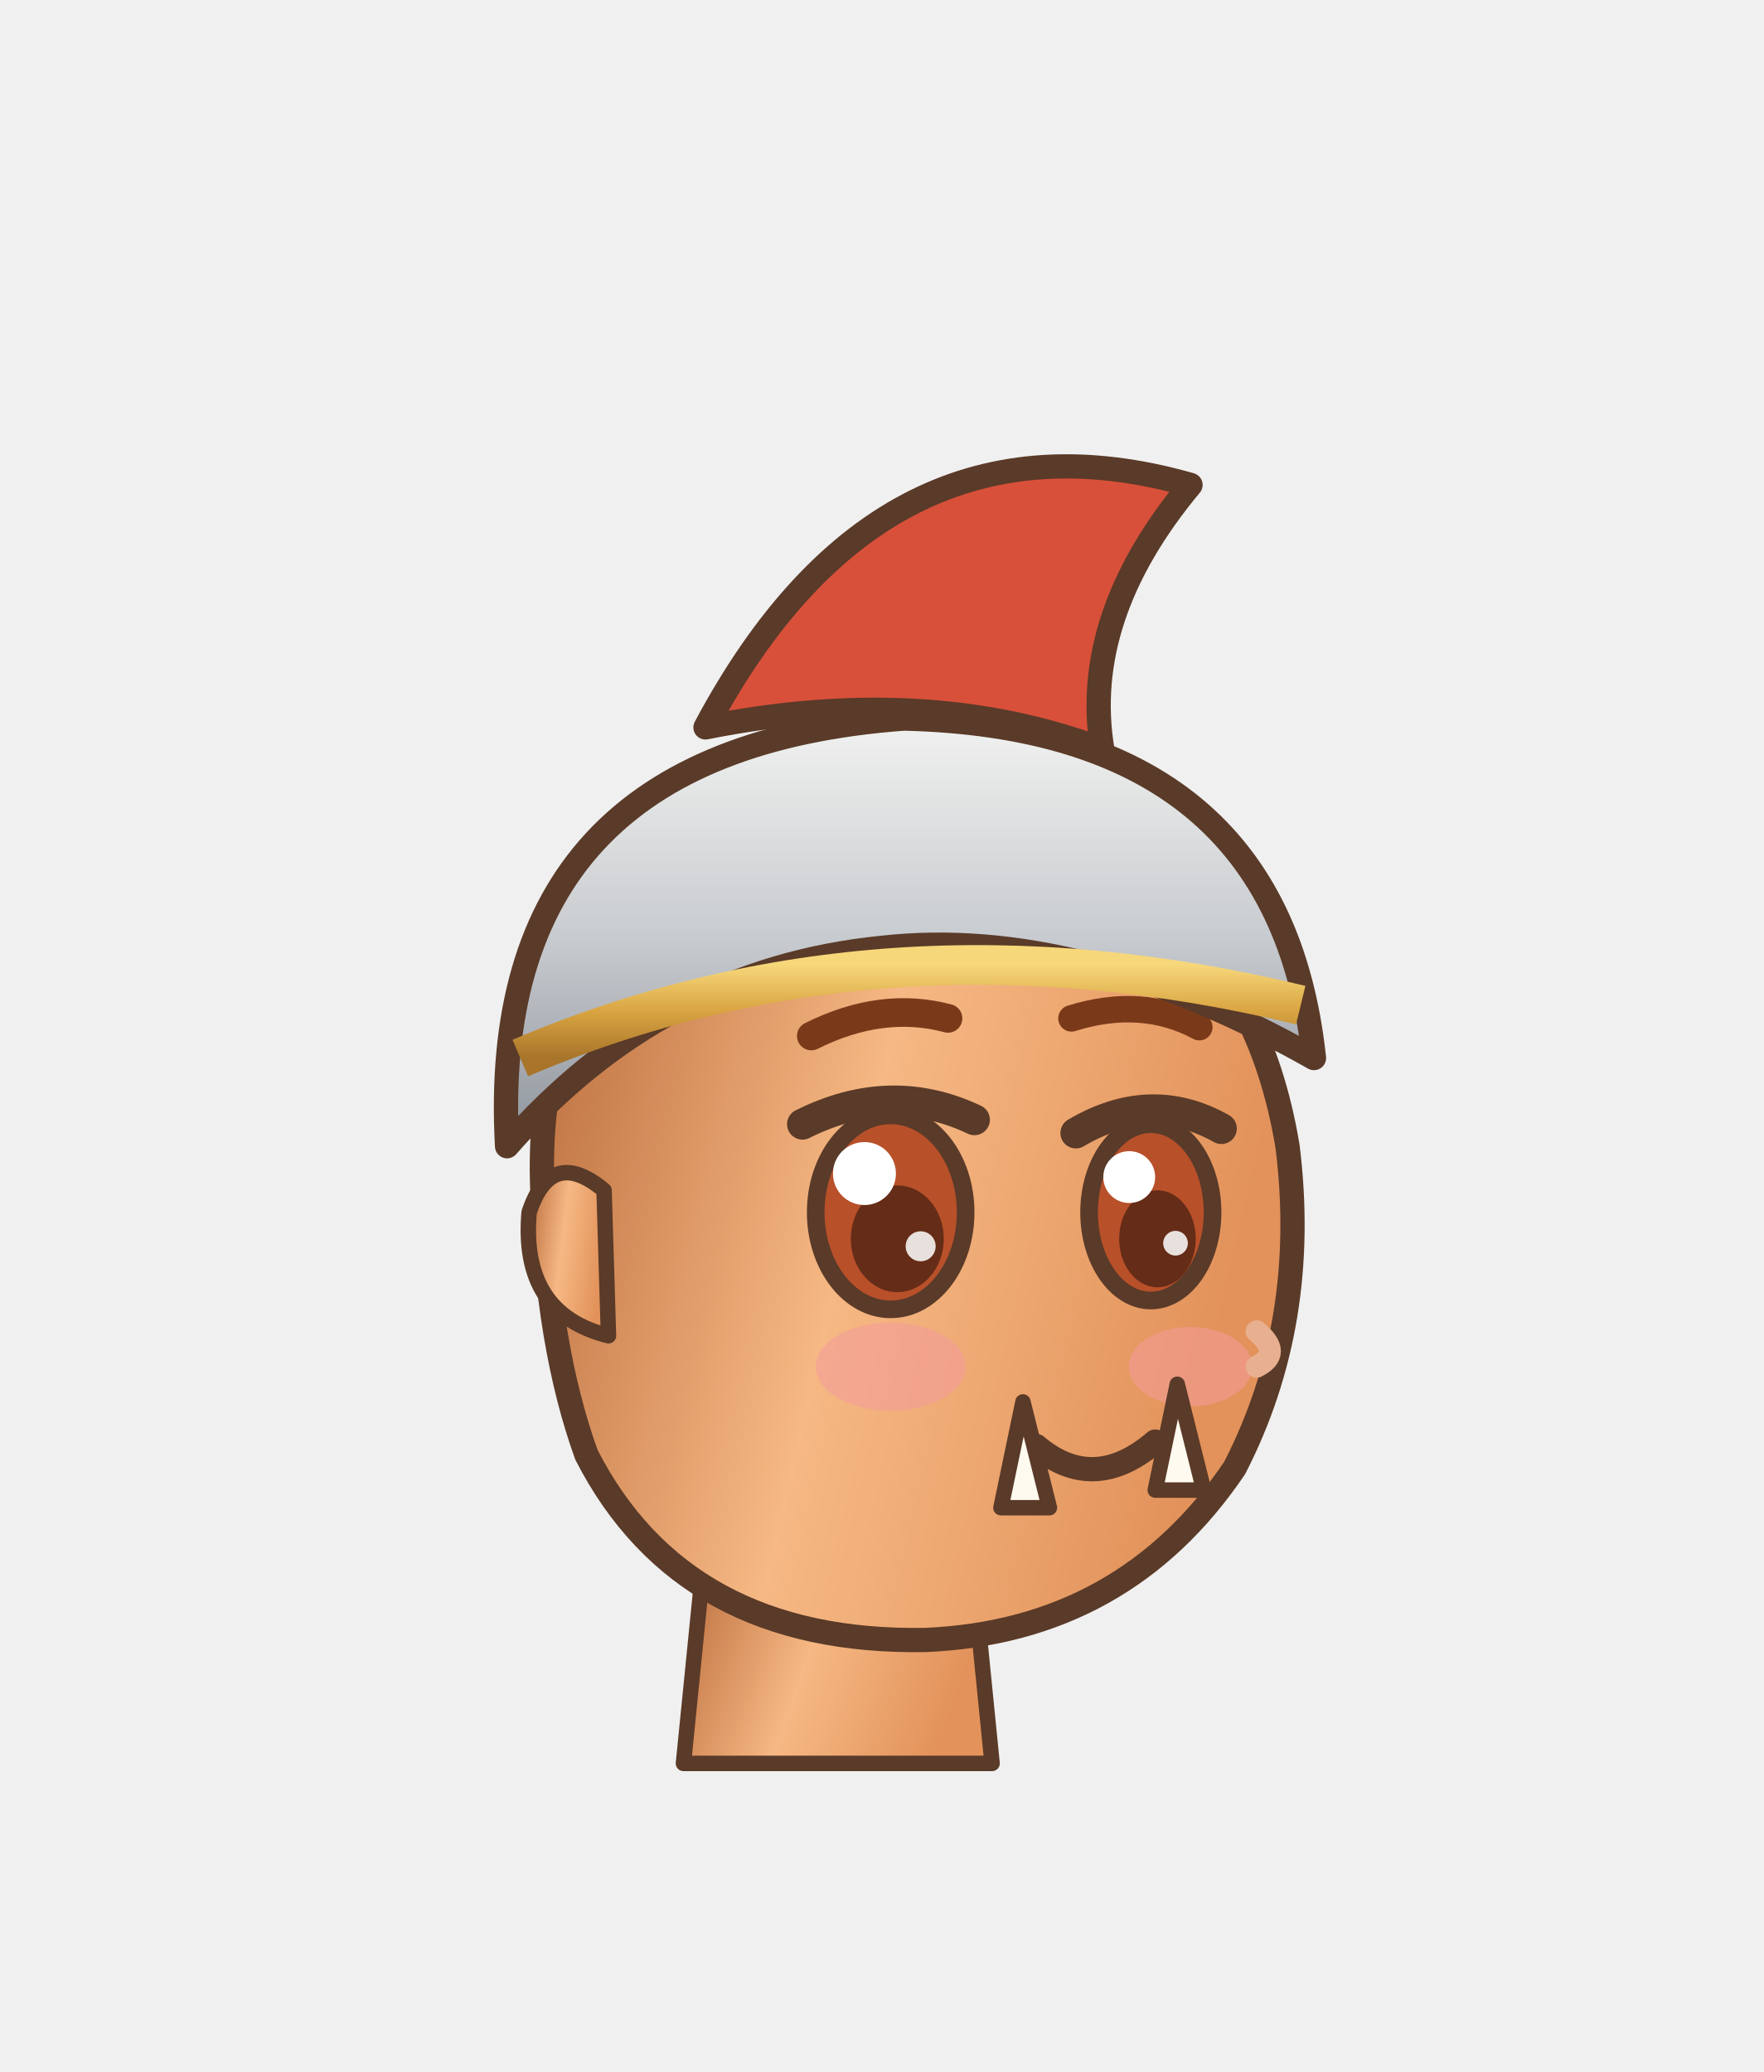
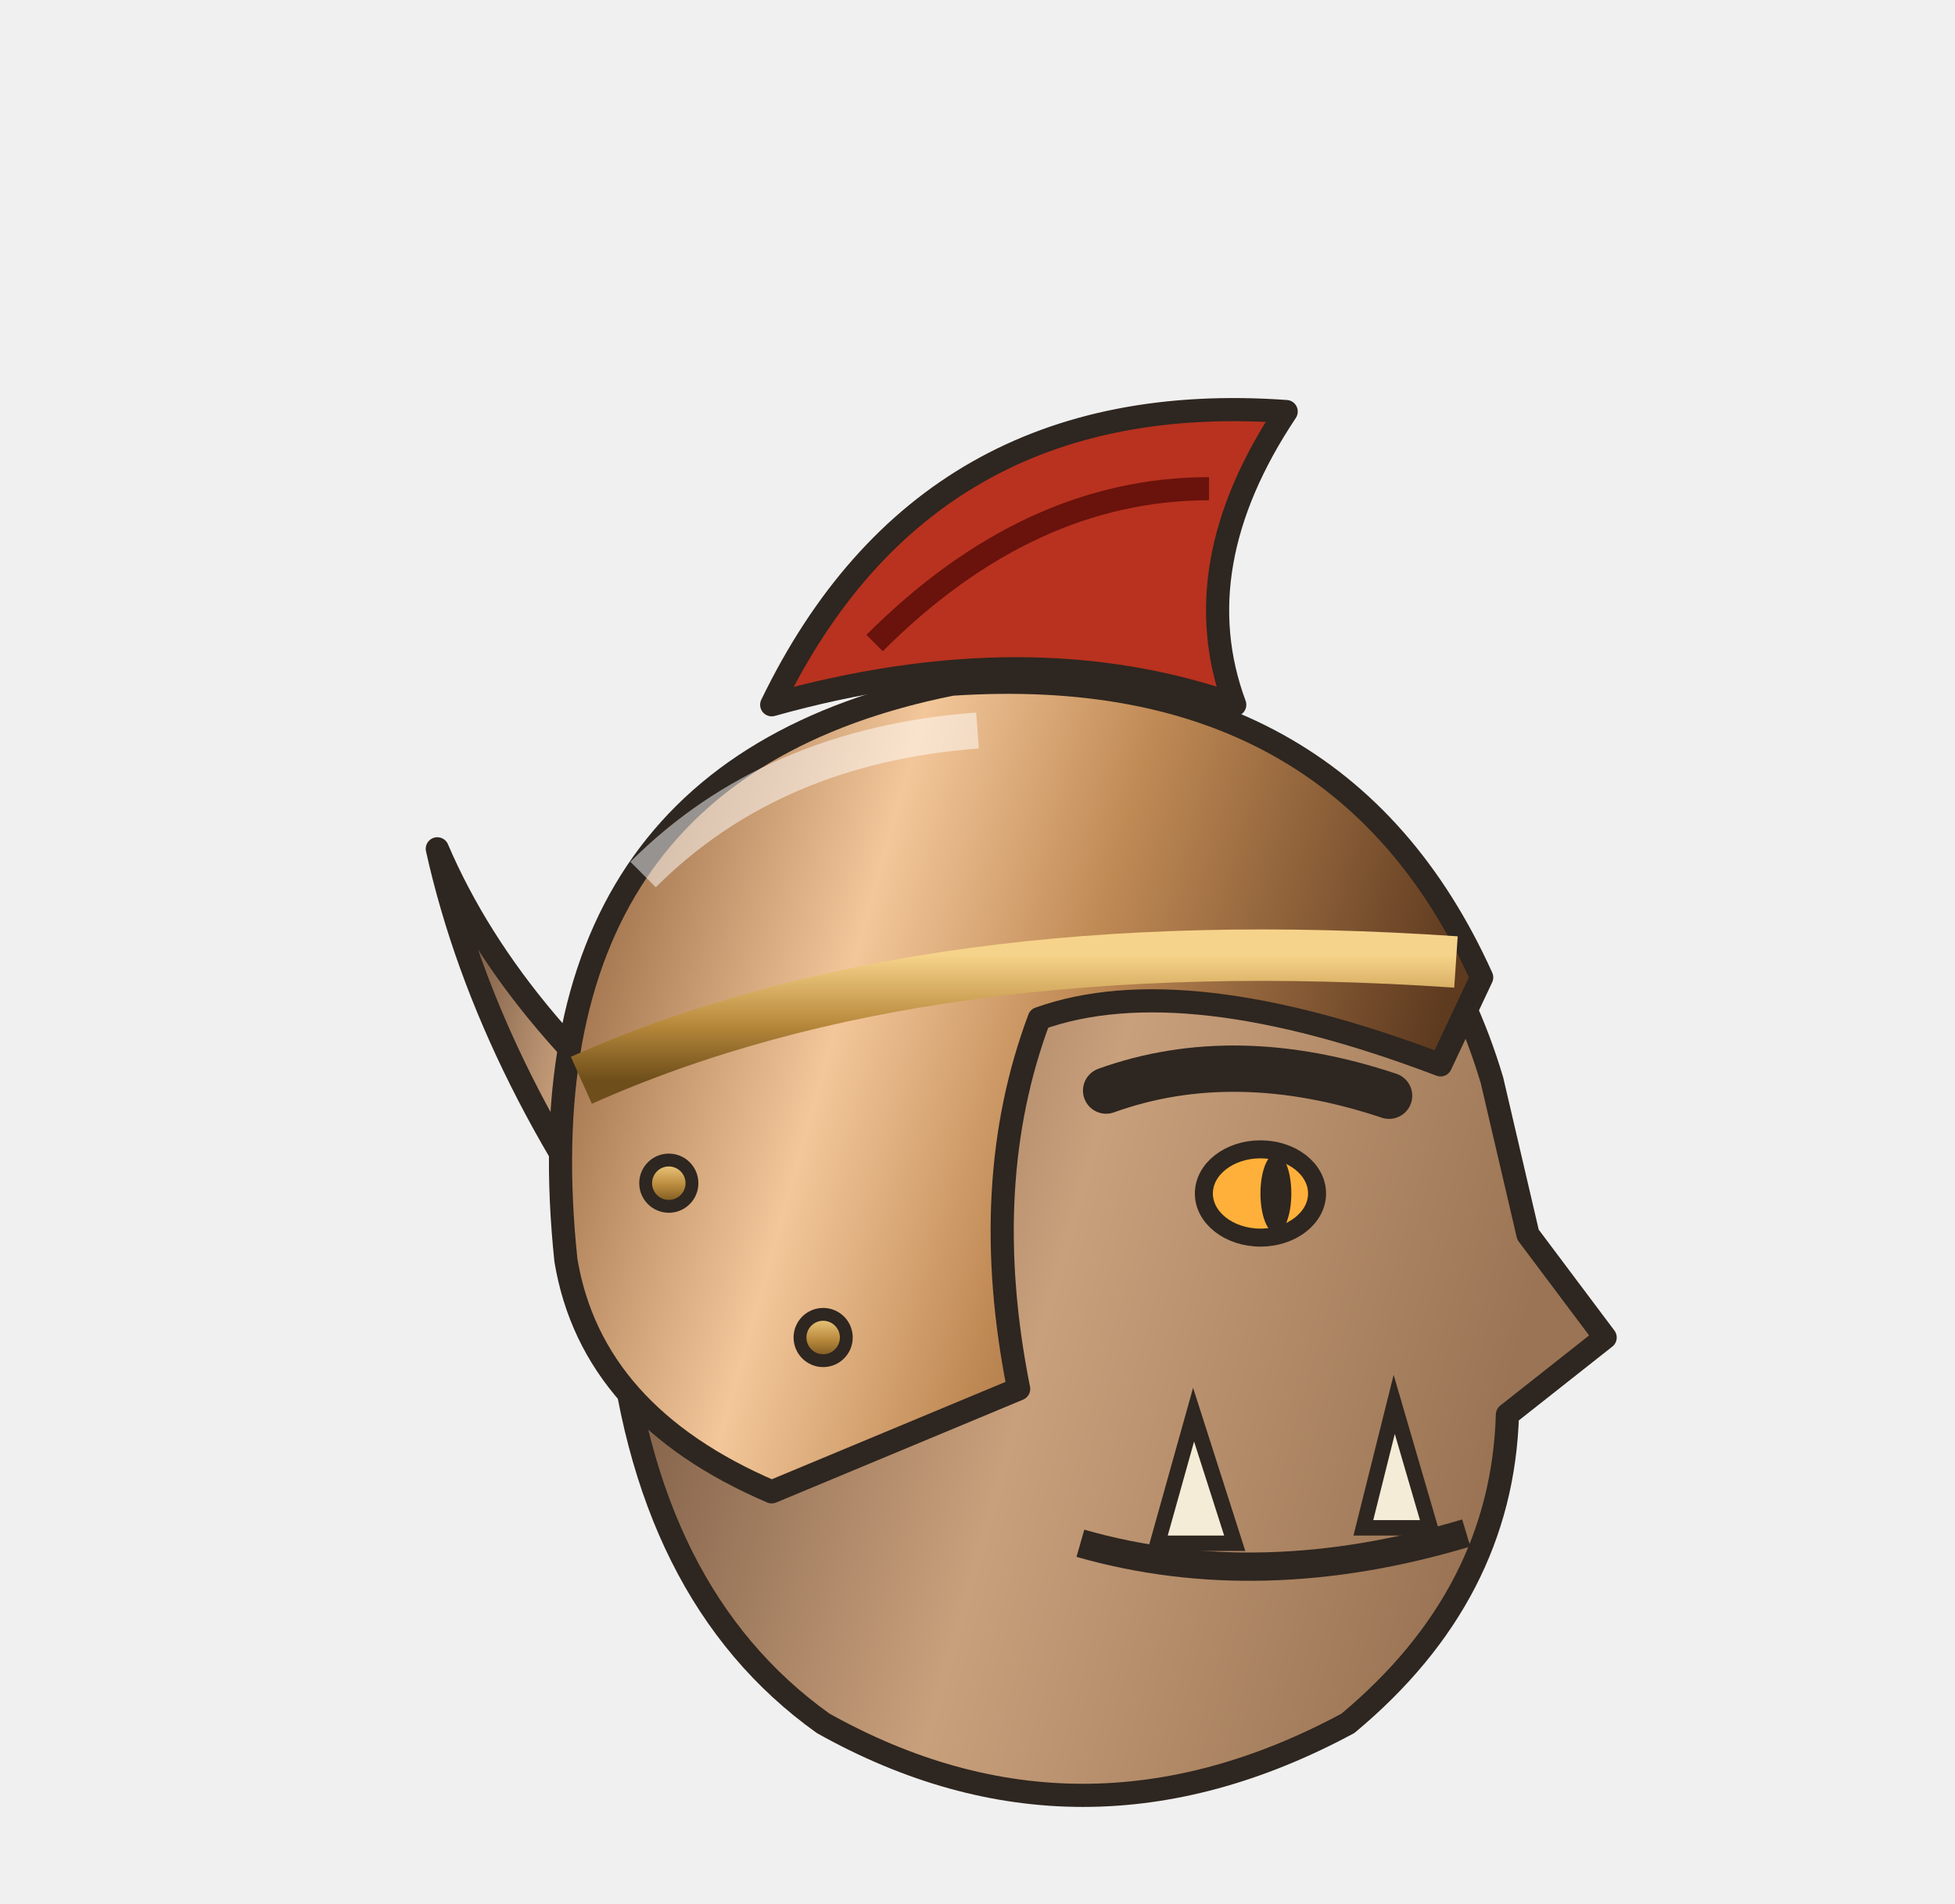
- <svg xmlns="http://www.w3.org/2000/svg" width="80" height="94" viewBox="0 0 80 94">
+ <svg xmlns="http://www.w3.org/2000/svg" width="76" height="74" viewBox="0 0 76 74">
  <defs>
-     <linearGradient id="skin" x1="0" y1="0" x2="1" y2="0.25">
-       <stop offset="0.00" stop-color="#b86a3a" />
-       <stop offset="0.50" stop-color="#f6b884" />
-       <stop offset="1.00" stop-color="#e2925a" />
+     <linearGradient id="hide" x1="0" y1="0" x2="1" y2="0.3">
+       <stop offset="0" stop-color="#5e4230" />
+       <stop offset="0.55" stop-color="#c9a07c" />
+       <stop offset="1" stop-color="#9a7454" />
+     </linearGradient>
+     <linearGradient id="steel" x1="0" y1="0" x2="1" y2="0.25">
+       <stop offset="0" stop-color="#855632" />
+       <stop offset="0.38" stop-color="#f3c79a" />
+       <stop offset="0.62" stop-color="#c08a55" />
+       <stop offset="1" stop-color="#5e3a1f" />
    </linearGradient>
    <linearGradient id="gold" x1="0" y1="0" x2="0" y2="1">
-       <stop offset="0.00" stop-color="#f6d77a" />
-       <stop offset="0.50" stop-color="#d9a441" />
-       <stop offset="1.00" stop-color="#a8752a" />
-     </linearGradient>
-     <linearGradient id="leather" x1="0" y1="0" x2="1" y2="0.25">
-       <stop offset="0.00" stop-color="#5e3a20" />
-       <stop offset="0.50" stop-color="#b07a4a" />
-       <stop offset="1.00" stop-color="#8a5a34" />
-     </linearGradient>
-     <linearGradient id="steel" x1="0" y1="0" x2="1" y2="0.25">
-       <stop offset="0.00" stop-color="#8e949c" />
-       <stop offset="0.33" stop-color="#f1f2f0" />
-       <stop offset="0.67" stop-color="#c9ccd0" />
-       <stop offset="1.00" stop-color="#8e949c" />
-     </linearGradient>
-     <linearGradient id="steelv" x1="0" y1="0" x2="0" y2="1">
-       <stop offset="0.00" stop-color="#f1f2f0" />
-       <stop offset="0.50" stop-color="#c9ccd0" />
-       <stop offset="1.00" stop-color="#8e949c" />
-     </linearGradient>
-     <linearGradient id="cream" x1="0" y1="0" x2="1" y2="0.25">
-       <stop offset="0.00" stop-color="#d9c6a0" />
-       <stop offset="0.50" stop-color="#fbf4e4" />
-       <stop offset="1.00" stop-color="#f1e4c8" />
+       <stop offset="0" stop-color="#f6d38a" />
+       <stop offset="0.55" stop-color="#b8893c" />
+       <stop offset="1" stop-color="#6e4e1a" />
    </linearGradient>
  </defs>
-   <g transform="translate(16,30)">
-     <path d="M16 40 L28 40 L29 50 L15 50 Z" fill="url(#skin)" stroke="#5a3a28" stroke-width="0.7" stroke-linejoin="round" stroke-linecap="round" />
-     <path d="M8.6 24 Q8 9 24 7.6 Q40 7.6 42.4 22 Q43.4 30 40 36.6 Q35 44 26 44.4 Q15 44.6 10.6 36 Q8.8 31 8.6 24 Z" fill="url(#skin)" stroke="#5a3a28" stroke-width="1.1" stroke-linejoin="round" stroke-linecap="round" />
-     <path d="M11.4 24 Q9 22 8 25 Q7.6 29.6 11.6 30.6 Z" fill="url(#skin)" stroke="#5a3a28" stroke-width="0.7" stroke-linejoin="round" stroke-linecap="round" />
-     <ellipse cx="24.4" cy="32" rx="3.4" ry="2" fill="#f49a9a" opacity="0.55" />
-     <ellipse cx="38" cy="32" rx="2.8" ry="1.8" fill="#f49a9a" opacity="0.55" />
-     <ellipse cx="24.4" cy="25" rx="3.4" ry="4.4" fill="#b8502a" stroke="#5a3a28" stroke-width="0.8" />
-     <ellipse cx="24.7" cy="26.2" rx="2.108" ry="2.42" fill="#652c17" />
-     <circle cx="23.21" cy="23.24" r="1.428" fill="#ffffff" />
-     <circle cx="25.76" cy="26.54" r="0.68" fill="#ffffff" opacity="0.85" />
-     <path d="M20.4 21.0 Q24.4 19.0 28.2 20.8" fill="none" stroke="#5a3a28" stroke-width="1.4" stroke-linecap="round" />
-     <ellipse cx="36.2" cy="25" rx="2.8" ry="4.0" fill="#b8502a" stroke="#5a3a28" stroke-width="0.8" />
-     <ellipse cx="36.5" cy="26.2" rx="1.736" ry="2.2" fill="#652c17" />
-     <circle cx="35.22" cy="23.4" r="1.176" fill="#ffffff" />
-     <circle cx="37.32" cy="26.4" r="0.56" fill="#ffffff" opacity="0.85" />
-     <path d="M32.8 21.4 Q36.2 19.4 39.4 21.2" fill="none" stroke="#5a3a28" stroke-width="1.4" stroke-linecap="round" />
-     <path d="M20.8 17 Q24 15.4 27 16.2" fill="none" stroke="#7a3a1a" stroke-width="1.3" stroke-linecap="round" />
-     <path d="M32.6 16.2 Q35.8 15.2 38.4 16.6" fill="none" stroke="#7a3a1a" stroke-width="1.2" stroke-linecap="round" />
-     <path d="M41 30.4 Q42.2 31.4 41 32" fill="none" stroke="#e8b090" stroke-width="1" stroke-linecap="round" />
-     <path d="M31 35.6 Q33.6 37.8 36.4 35.4" fill="none" stroke="#5a3a28" stroke-width="1.1" stroke-linecap="round" />
-     <path d="M7 22 Q6 4 25 2.6 Q42 3 43.6 18 Q33 12 24 13 Q14 14 7 22 Z" fill="url(#steelv)" stroke="#5a3a28" stroke-width="1.1" stroke-linejoin="round" stroke-linecap="round" />
-     <path d="M16 3 Q24 -12 38 -8 Q33 -2 34 4 Q26 1 16 3 Z" fill="#d8503a" stroke="#5a3a28" stroke-width="1.1" stroke-linejoin="round" stroke-linecap="round" />
-     <path d="M7.6 18 Q24 11 43 15.6" fill="none" stroke="url(#gold)" stroke-width="1.8" />
-     <path d="M29.4 38.4 L30.4 33.6 L31.6 38.4 Z M36.4 37.6 L37.4 32.8 L38.6 37.6 Z" fill="#fffaf0" stroke="#5a3a28" stroke-width="0.7" stroke-linejoin="round" stroke-linecap="round" />
+   <g transform="translate(16,24)">
+     <path d="M12 22 Q4 16 1 9 Q3 18 10 27 Z" fill="url(#hide)" stroke="#2e2620" stroke-width="0.9" stroke-linejoin="round" />
+     <path d="M8 27 Q6 8 22 5 Q38 4.6 42 18 L43.4 24 L46.4 28 L42.6 31 Q42.4 38 36.4 43 Q26 48.6 16 43 Q9 38 8 27 Z" fill="url(#hide)" stroke="#2e2620" stroke-width="0.9" stroke-linejoin="round" />
+     <path d="M26 36 Q33 38 41 35.6" fill="none" stroke="#2e2620" stroke-width="1.1" />
+     <path d="M29 36 L30.4 31 L32 36 Z M37 35.4 L38.2 30.6 L39.6 35.4 Z" fill="#f4ecd6" stroke="#2e2620" stroke-width="0.6" />
+     <ellipse cx="33" cy="22.4" rx="2.2" ry="1.716" fill="#ffb03a" stroke="#2e2620" stroke-width="0.7" />
+     <ellipse cx="33.6" cy="22.4" rx="0.6" ry="1.54" fill="#2e2620" />
+     <path d="M27 18.4 Q32 16.6 38 18.6" fill="none" stroke="#2e2620" stroke-width="1.8" stroke-linecap="round" />
+     <path d="M6 25 Q4 6 21 2.6 Q36 1.6 41.6 14 L40 17.4 Q30 13.6 24.4 15.6 Q22 22 23.6 30 L14 34 Q7 31 6 25 Z" fill="url(#steel)" stroke="#2e2620" stroke-width="0.9" stroke-linejoin="round" />
+     <path d="M9 10 Q14 5 22 4.4" fill="none" stroke="#ffffff" stroke-width="1.4" opacity="0.5" />
+     <path d="M14 3.4 Q20 -9 34 -8 Q30 -2 32 3.4 Q24 0.6 14 3.4 Z" fill="#b8321f" stroke="#2e2620" stroke-width="0.9" stroke-linejoin="round" />
+     <path d="M18 1 Q24 -5 31 -5" fill="none" stroke="#6a120c" stroke-width="0.9" />
+     <path d="M6.6 18 Q20 12 40.6 13.4" fill="none" stroke="url(#gold)" stroke-width="2" />
+     <circle cx="10" cy="22" r="0.9" fill="url(#gold)" stroke="#2e2620" stroke-width="0.5" />
+     <circle cx="16" cy="28" r="0.9" fill="url(#gold)" stroke="#2e2620" stroke-width="0.5" />
  </g>
</svg>
